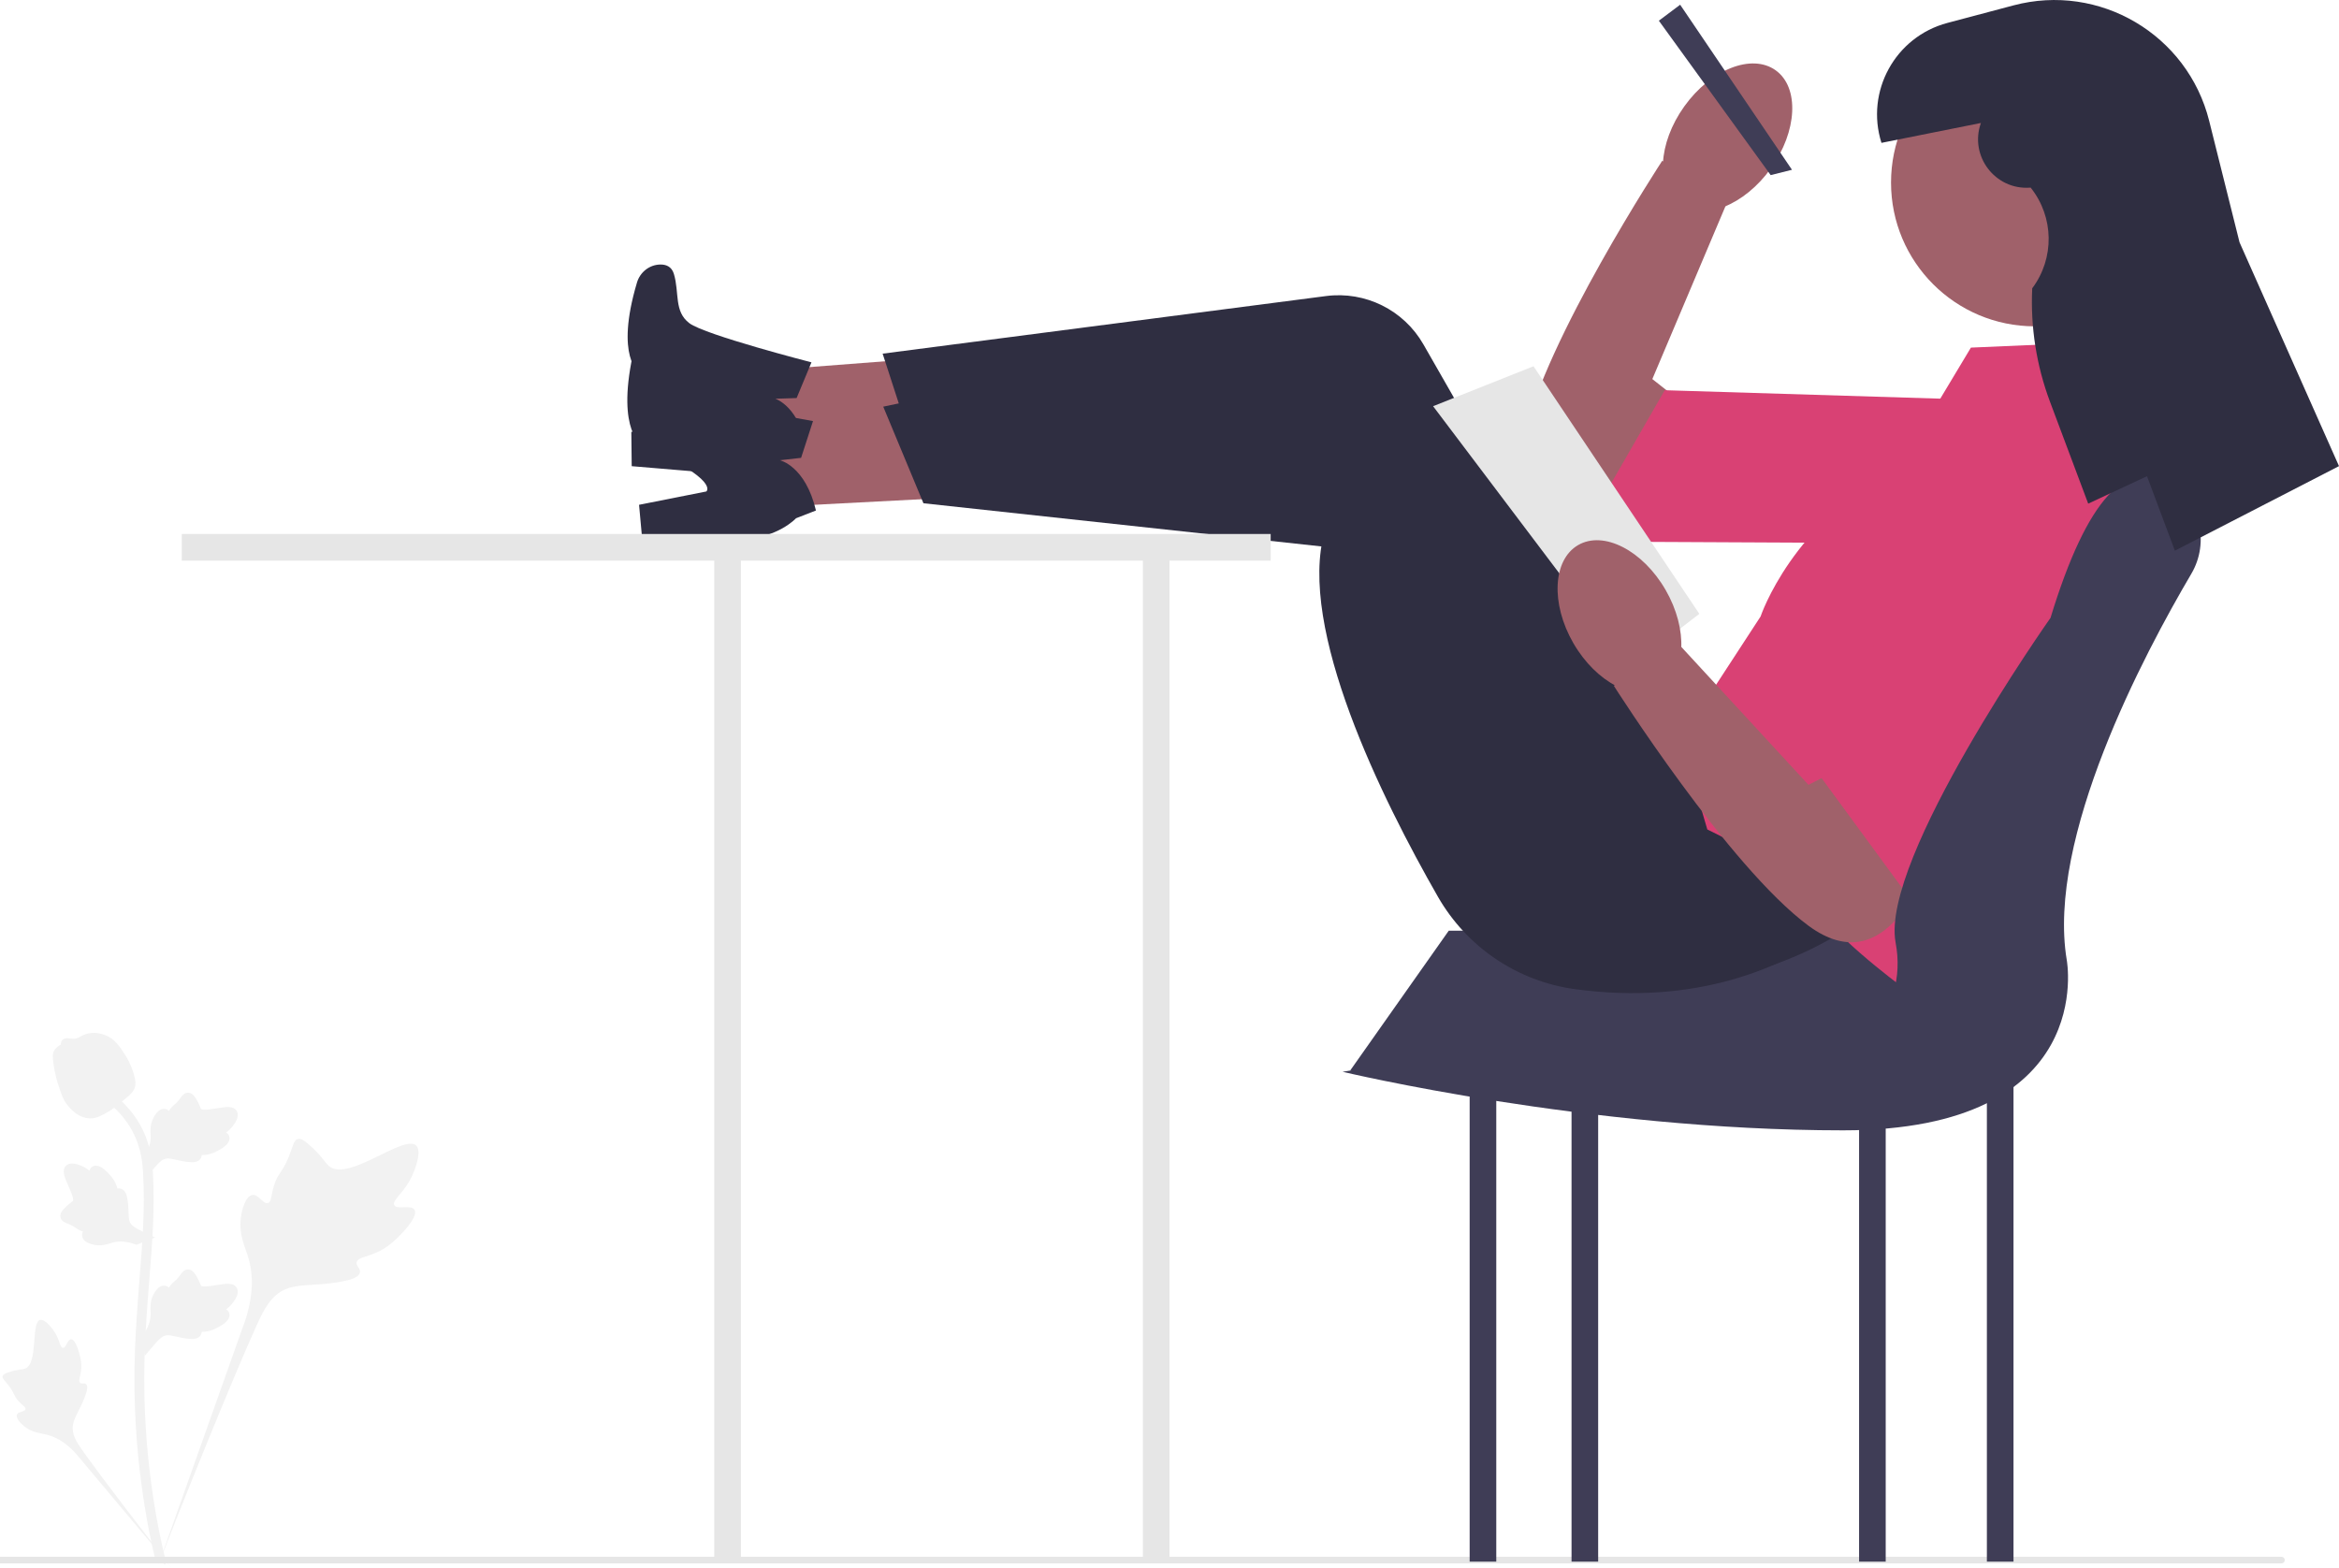
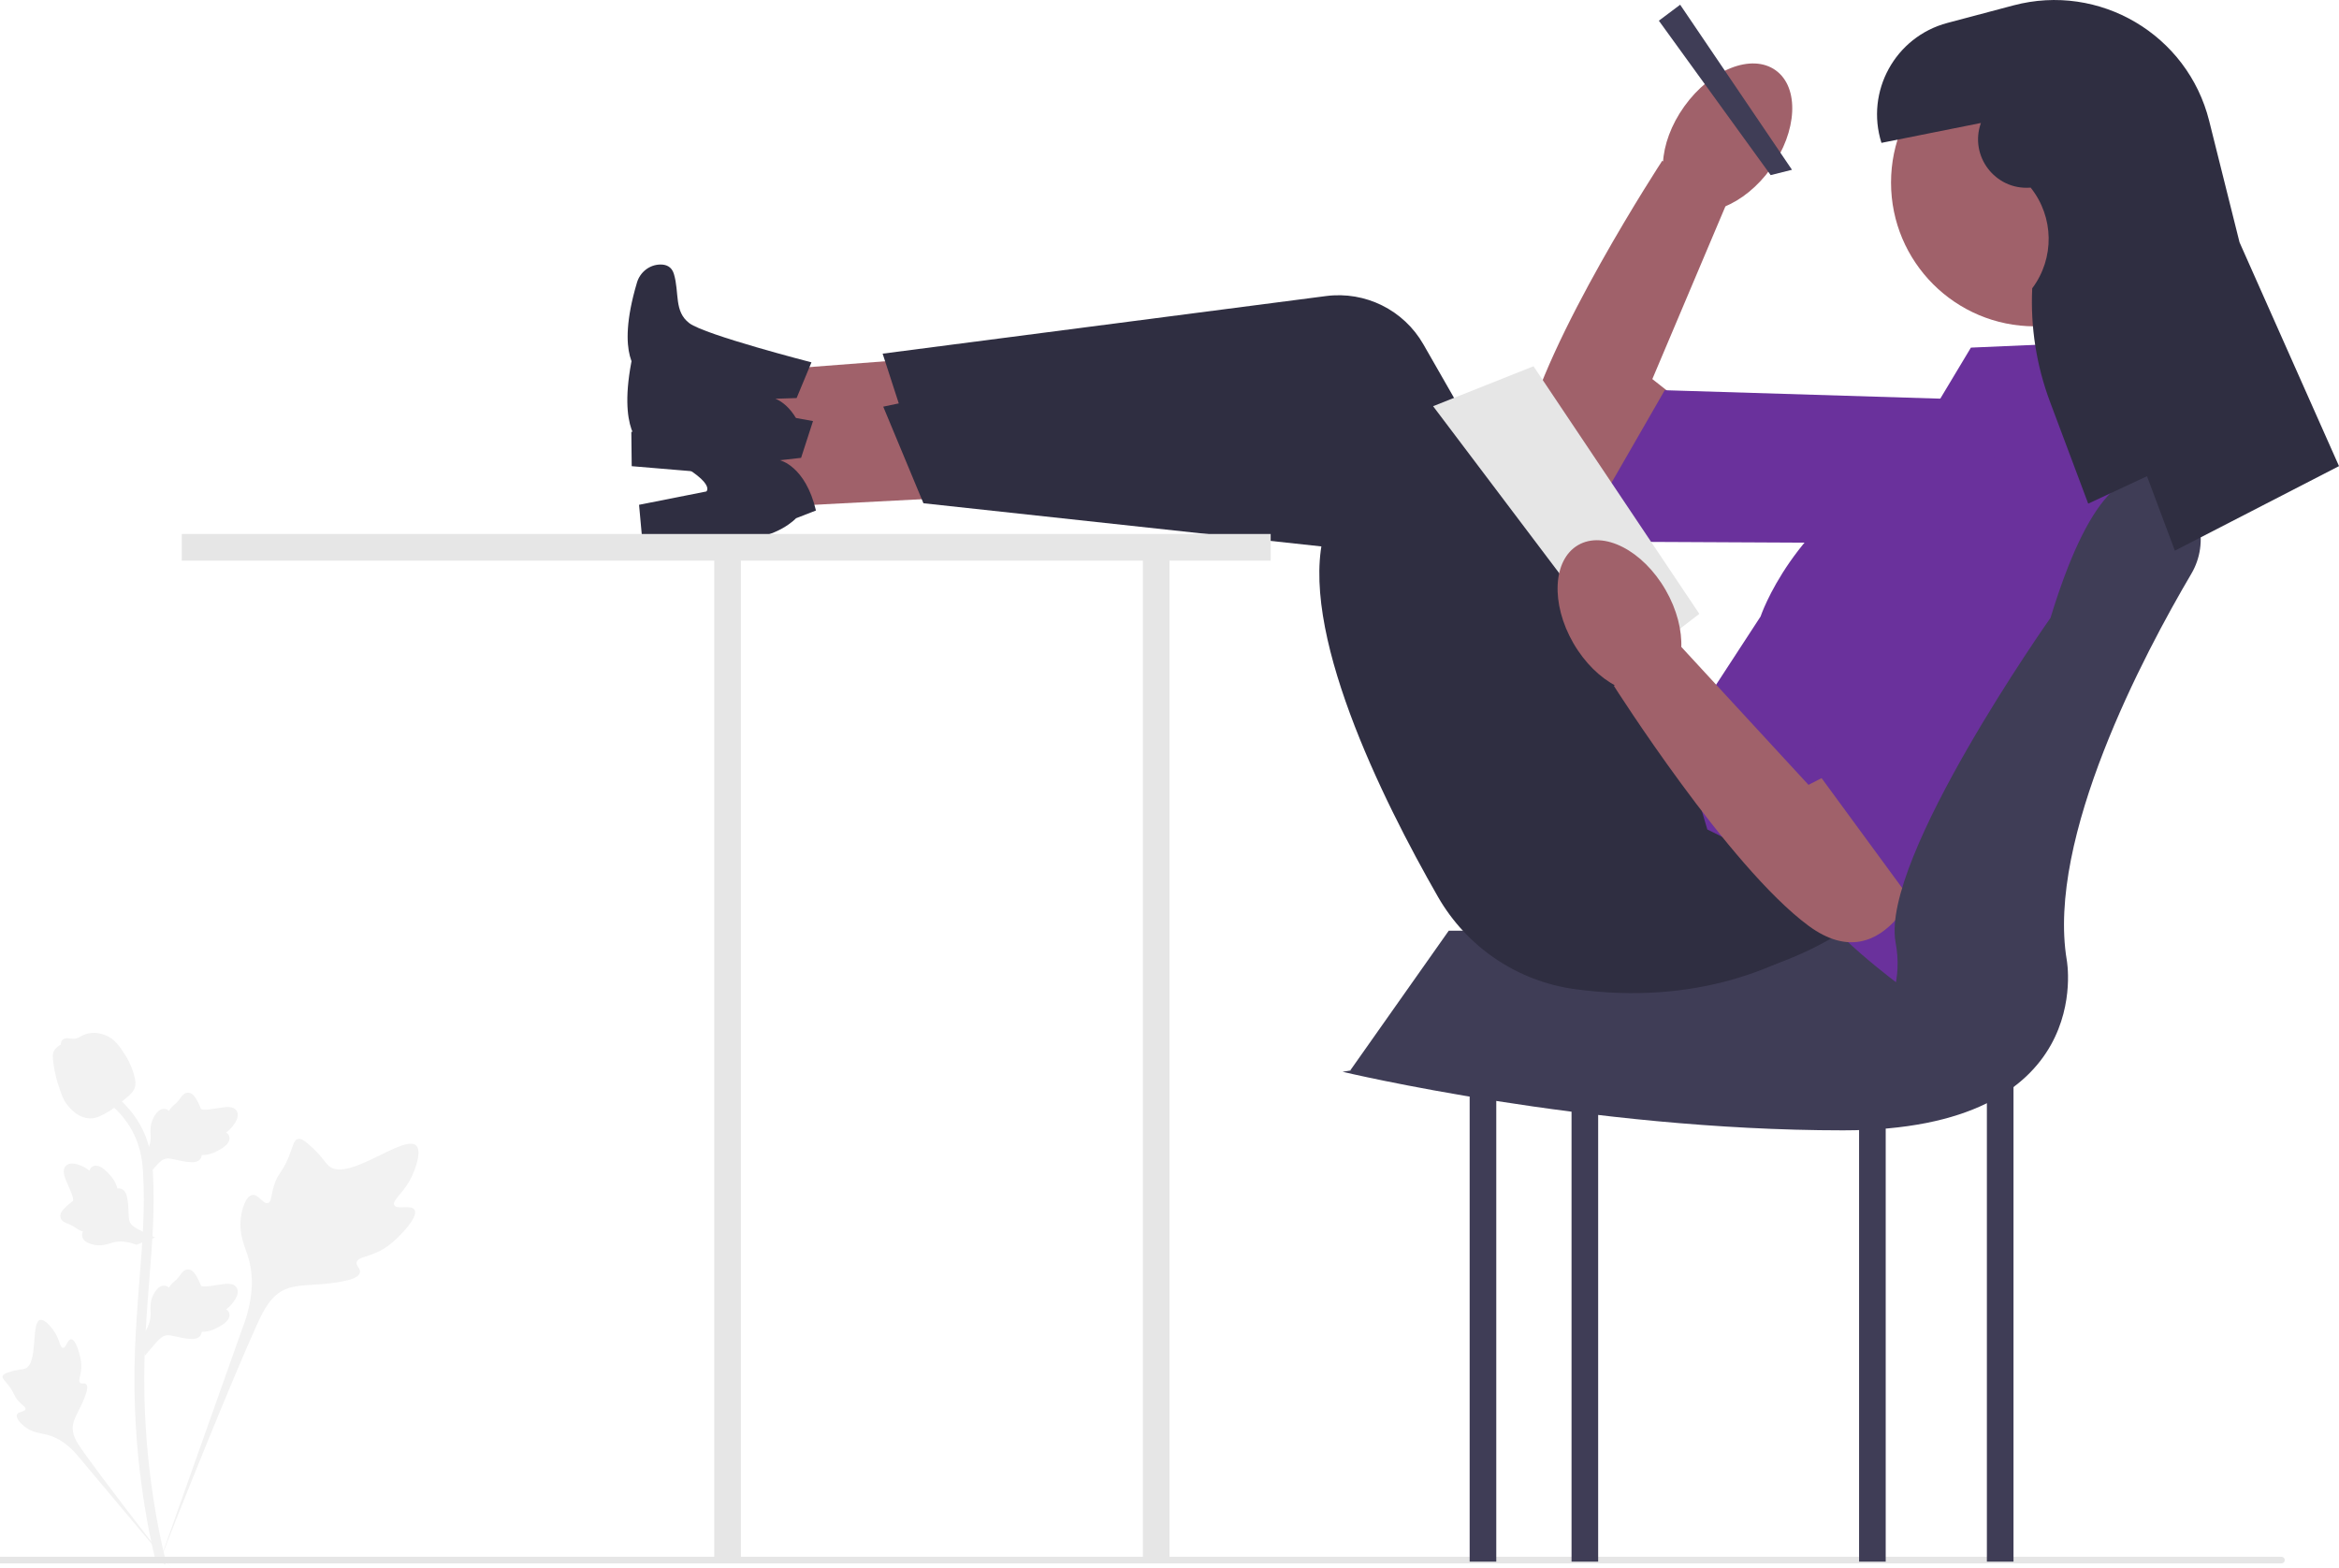
<svg xmlns="http://www.w3.org/2000/svg" width="596.882" height="400.001" viewBox="0 0 596.882 400.001" role="img" artist="Katerina Limpitsouni" source="https://undraw.co/">
  <g>
    <path d="M105.784,308.736c-.844-1.424-4.497,.101-5.168-1.191-.669-1.287,2.724-3.249,4.663-7.73,.35-.808,2.553-5.9,.922-7.472-3.092-2.978-17.24,9.313-22.191,5.29-1.087-.883-1.846-2.645-5.134-5.506-1.308-1.138-2.099-1.652-2.865-1.461-1.086,.271-1.172,1.725-2.337,4.584-1.747,4.287-2.78,4.028-3.798,7.449-.756,2.539-.583,4.016-1.472,4.303-1.258,.407-2.416-2.286-4.011-2.045-1.627,.246-2.611,3.382-2.922,5.73-.583,4.406,1.035,7.313,1.932,10.371,.975,3.322,1.553,8.375-.698,15.528l-22.277,62.766c4.918-12.879,19.158-48.185,25.142-61.305,1.727-3.787,3.635-7.629,7.551-9.145,3.77-1.46,8.949-.588,15.55-2.179,.771-.186,2.911-.73,3.18-1.988,.223-1.04-1.036-1.621-.842-2.595,.259-1.307,2.734-1.323,5.775-2.831,2.144-1.063,3.48-2.328,4.629-3.415,.346-.328,5.495-5.262,4.371-7.157h-0Z" fill="#f2f2f2" />
    <path d="M18.139,341.778c-.942,.004-1.248,2.236-2.076,2.193-.825-.043-.808-2.275-2.448-4.519-.296-.405-2.159-2.955-3.401-2.608-2.354,.658-.404,11.148-3.806,12.418-.747,.279-1.831,.143-4.184,.931-.936,.314-1.417,.554-1.544,.985-.18,.611,.508,1.073,1.575,2.47,1.6,2.094,1.175,2.527,2.56,4.013,1.028,1.104,1.803,1.445,1.687,1.964-.163,.735-1.819,.526-2.161,1.379-.349,.87,.907,2.257,1.969,3.087,1.994,1.558,3.888,1.602,5.647,2.044,1.912,.48,4.559,1.654,7.42,4.823l24.378,29.044c-4.902-6.13-18.122-23.306-22.835-30.029-1.361-1.941-2.696-3.985-2.31-6.345,.371-2.272,2.293-4.562,3.417-8.261,.131-.432,.481-1.639-.058-2.134-.446-.409-1.095,.041-1.517-.335-.567-.504,.14-1.724,.277-3.651,.097-1.359-.138-2.38-.341-3.258-.061-.265-.997-4.215-2.251-4.21v0Z" fill="#f2f2f2" />
    <path d="M36.939,345.998l-.568-5.068,.259-.384c1.2-1.777,1.812-3.512,1.819-5.159,.001-.262-.011-.524-.023-.79-.049-1.057-.11-2.371,.575-3.903,.384-.854,1.463-2.831,3.086-2.587,.437,.061,.767,.262,1.018,.497,.037-.059,.075-.117,.115-.181,.505-.771,.905-1.101,1.291-1.419,.296-.245,.602-.497,1.082-1.094,.21-.262,.374-.492,.513-.685,.42-.585,.968-1.282,1.935-1.27,1.033,.049,1.574,.903,1.932,1.468,.64,1.008,.93,1.735,1.122,2.217,.07,.176,.149,.374,.19,.436,.333,.489,3.038,.032,4.057-.135,2.289-.382,4.27-.712,5.087,.732,.585,1.033,.151,2.398-1.33,4.168-.461,.551-.952,.969-1.388,1.297,.361,.215,.684,.546,.815,1.065h0c.308,1.228-.748,2.459-3.137,3.663-.593,.301-1.392,.702-2.512,.896-.527,.091-1.002,.113-1.408,.125-.009,.235-.064,.489-.207,.751-.42,.771-1.293,1.138-2.61,1.05-1.449-.076-2.642-.352-3.694-.595-.919-.21-1.711-.389-2.332-.347-1.153,.093-2.041,1.016-3.083,2.212l-2.603,3.042h-0Z" fill="#f2f2f2" />
    <path d="M39.572,315.823l-4.758,1.835-.437-.153c-2.023-.71-3.857-.862-5.452-.451-.254,.065-.504,.143-.759,.223-1.01,.315-2.266,.708-3.922,.434-.924-.155-3.11-.697-3.285-2.329-.052-.438,.059-.809,.222-1.111-.066-.021-.133-.042-.204-.065-.874-.293-1.295-.597-1.7-.889-.312-.224-.633-.456-1.332-.769-.307-.137-.571-.237-.793-.322-.672-.258-1.486-.611-1.719-1.549-.215-1.011,.474-1.751,.93-2.241,.813-.875,1.442-1.34,1.86-1.648,.153-.112,.324-.239,.373-.294,.389-.446-.74-2.947-1.159-3.891-.95-2.118-1.772-3.95-.582-5.106,.851-.828,2.282-.754,4.369,.229,.65,.307,1.179,.675,1.607,1.013,.117-.404,.354-.8,.823-1.058h0c1.11-.61,2.569,.099,4.339,2.105,.442,.498,1.033,1.169,1.504,2.203,.221,.487,.363,.941,.478,1.331,.229-.051,.49-.063,.779,.009,.852,.21,1.429,.962,1.678,2.258,.294,1.421,.329,2.645,.362,3.724,.03,.942,.058,1.753,.255,2.344,.382,1.091,1.5,1.717,2.922,2.421l3.603,1.746-0,0Z" fill="#f2f2f2" />
    <path d="M36.939,300.892l-.568-5.068,.259-.384c1.2-1.777,1.812-3.512,1.819-5.159,.001-.262-.011-.524-.023-.79-.049-1.057-.11-2.371,.575-3.903,.384-.854,1.463-2.831,3.086-2.587,.437,.061,.767,.262,1.018,.497,.037-.059,.075-.117,.115-.181,.505-.771,.905-1.101,1.291-1.419,.296-.245,.602-.497,1.082-1.094,.21-.262,.374-.492,.513-.685,.42-.585,.968-1.282,1.935-1.27,1.033,.049,1.574,.903,1.932,1.468,.64,1.008,.93,1.735,1.122,2.217,.07,.176,.149,.374,.19,.436,.333,.489,3.038,.032,4.057-.135,2.289-.382,4.27-.712,5.087,.732,.585,1.033,.151,2.398-1.33,4.168-.461,.551-.952,.969-1.388,1.297,.361,.215,.684,.546,.815,1.065h0c.308,1.228-.748,2.459-3.137,3.663-.593,.301-1.392,.702-2.512,.896-.527,.091-1.002,.113-1.408,.125-.009,.235-.064,.489-.207,.751-.42,.771-1.293,1.138-2.61,1.05-1.449-.076-2.642-.352-3.694-.595-.919-.21-1.711-.389-2.332-.347-1.153,.093-2.041,1.016-3.083,2.212l-2.603,3.042h-0Z" fill="#f2f2f2" />
    <path d="M42.124,399.269l-1.062-.666-.257-1.226,.257,1.226-1.238,.142c-.02-.115-.087-.379-.188-.793-.554-2.266-2.244-9.162-3.654-20.023-.984-7.581-1.541-15.376-1.656-23.17-.115-7.807,.255-13.717,.551-18.467,.224-3.583,.496-6.994,.762-10.317,.71-8.878,1.379-17.265,.881-26.55-.11-2.073-.341-6.387-2.862-10.978-1.462-2.663-3.476-5.027-5.987-7.023l1.561-1.963c2.771,2.207,5,4.826,6.623,7.782,2.795,5.09,3.047,9.791,3.168,12.05,.507,9.449-.17,17.916-.887,26.88-.264,3.311-.536,6.708-.759,10.276-.294,4.706-.66,10.565-.546,18.271,.113,7.701,.663,15.4,1.634,22.886,1.392,10.724,3.058,17.517,3.605,19.749,.291,1.192,.352,1.441,.054,1.914v-0Z" fill="#f2f2f2" />
    <path d="M23.075,285.406c-.103,0-.207-.002-.312-.01-2.134-.115-4.11-1.392-5.875-3.796-.827-1.131-1.251-2.42-2.095-4.992-.131-.396-.767-2.408-1.154-5.176-.253-1.808-.221-2.565,.137-3.233,.398-.744,1.041-1.263,1.766-1.613-.032-.24-.006-.487,.098-.739,.427-1.045,1.563-.908,2.177-.842,.311,.039,.699,.091,1.117,.069,.658-.032,1.012-.228,1.548-.521,.513-.281,1.15-.631,2.096-.825,1.865-.389,3.427,.14,3.942,.313,2.71,.903,4.046,3.01,5.593,5.45,.308,.489,1.367,2.271,2.065,4.713,.504,1.762,.433,2.545,.281,3.128-.308,1.197-1.036,1.882-2.885,3.394-1.931,1.583-2.9,2.376-3.732,2.858-1.937,1.118-3.153,1.821-4.768,1.821v0Z" fill="#f2f2f2" />
  </g>
  <path d="M583.04,398.13h0c0,.464-.376,.84-.84,.84H0v-1.68H582.2c.464,0,.84,.376,.84,.84Z" fill="#e6e6e6" />
  <g>
    <g>
      <path d="M414.967,132.595s-31.339,3.769-26.053-21.009c5.286-24.778,35.259-70.545,35.259-70.545l17.009,9.539-19.527,46.158,8.406,6.632-15.094,29.226Z" fill="#a0616a" />
-       <polygon points="517.666 102.43 513.25 138.75 402.592 138.208 424.816 99.583 517.666 102.43" fill="#d94174" />
+       <polygon points="517.666 102.43 513.25 138.75 402.592 138.208 424.816 99.583 517.666 102.43" fill="#6A319C" />
      <ellipse cx="440.857" cy="35.06" rx="21.062" ry="13.588" transform="translate(155.6948 373.0935) rotate(-54.39629)" fill="#a0616a" />
    </g>
    <rect x="431.611" y="316.316" width="157.624" height="6.794" transform="translate(190.7093 830.1362) rotate(-90)" fill="#3f3d56" />
    <rect x="398.999" y="316.316" width="157.624" height="6.794" transform="translate(158.0973 797.5243) rotate(-90)" fill="#3f3d56" />
    <rect x="166.639" y="266.719" width="256.819" height="6.794" transform="translate(24.93198 565.1643) rotate(-90)" fill="#e6e6e6" />
    <rect x="325.622" y="316.316" width="157.624" height="6.794" transform="translate(84.72051 724.1474) rotate(-90)" fill="#3f3d56" />
    <rect x="299.622" y="316.316" width="157.624" height="6.794" transform="translate(58.72051 698.1474) rotate(-90)" fill="#3f3d56" />
    <polygon points="500.911 237.504 369.709 237.504 344.541 273.204 475.093 280.987 500.911 237.504" fill="#3f3d56" />
    <g>
      <g>
        <polygon points="260.667 115.362 261.263 89.472 182.077 95.563 181.672 113.106 260.667 115.362" fill="#a0616a" />
        <path d="M207.074,92.47l-3.787,9.112-5.439,.174s6.368,1.95,8.138,13.522l-5.226,1.567s-5.019,4.683-14.401,4.228l-25.155-2.104-.097-8.769,17.386-2.009s3.874-2.549-15.303-13.027c0,0-6.353-3.885-.639-23.068,.785-2.637,3.157-4.53,5.908-4.59,1.518-.033,2.94,.512,3.508,2.398,1.445,4.799-.017,9.584,3.955,12.579,3.972,2.996,31.154,9.988,31.154,9.988Z" fill="#2f2e41" />
      </g>
      <path d="M491.092,214.34s-27.322,46.469-89.145,38.095c-14.712-1.993-27.656-10.74-35.03-23.626-14.253-24.906-35.896-68.515-28.88-93.209l-104.562-19.956-8.238-25.394,113.163-14.7c10.01-1.3,19.815,3.567,24.83,12.327l55.124,96.268,16.433,1.794,56.305,28.401Z" fill="#2f2e41" />
    </g>
    <g>
      <g>
        <polygon points="262.731 125.96 261.242 100.106 182.803 112.548 183.811 130.067 262.731 125.96" fill="#a0616a" />
        <path d="M207.471,107.454l-3.042,9.387-5.408,.611s6.505,1.432,9.199,12.824l-5.083,1.982s-4.626,5.071-14.014,5.373l-25.243-.074-.802-8.733,17.168-3.401s3.656-2.852-16.302-11.753c0,0-6.645-3.361-2.493-22.942,.571-2.691,2.783-4.77,5.519-5.05,1.51-.155,2.972,.274,3.69,2.108,1.827,4.667,.754,9.554,4.954,12.22,4.2,2.667,31.856,7.45,31.856,7.45Z" fill="#2f2e41" />
      </g>
      <path d="M500.372,206.08s-23.495,48.517-85.792,45.143c-14.825-.803-28.43-8.48-36.817-20.731-16.211-23.678-41.292-65.405-36.285-90.583l-105.829-11.479-10.255-24.649,111.613-23.756c9.873-2.101,20.038,1.962,25.742,10.289l62.691,91.521,16.524,.466,58.408,23.779Z" fill="#2f2e41" />
    </g>
    <polygon points="428.754 1.206 423.319 5.283 451.854 44.689 457.289 43.33 428.754 1.206" fill="#3f3d56" />
-     <path d="M502.949,88.712l31.253-1.359,13.588,61.147s-28.535,107.348-62.506,103.271c0,0-21.062-15.627-21.062-21.062s-28.535-19.024-28.535-19.024l-6.794-23.1,20.382-31.253s8.153-24.459,35.33-38.047l18.344-30.574Z" fill="#d94174" />
+     <path d="M502.949,88.712l31.253-1.359,13.588,61.147s-28.535,107.348-62.506,103.271c0,0-21.062-15.627-21.062-21.062s-28.535-19.024-28.535-19.024l-6.794-23.1,20.382-31.253s8.153-24.459,35.33-38.047l18.344-30.574Z" fill="#6A319C" />
    <polygon points="324.263 136.271 46.382 136.271 46.382 143.066 182.265 143.066 182.265 398.526 189.059 398.526 189.059 143.066 324.263 143.066 324.263 136.271" fill="#e6e6e6" />
    <circle cx="519.255" cy="46.589" r="36.688" fill="#a0616a" />
    <polygon points="391.332 93.468 365.707 103.659 415.984 170.242 433.649 156.654 391.332 93.468" fill="#e6e6e6" />
    <g>
      <path d="M491.399,221.198s-9.512,30.098-29.894,15.049-49.683-61.249-49.683-61.249l15.712-11.55,33.971,36.849,9.512-4.916,20.382,25.818Z" fill="#a0616a" />
-       <polygon points="506.346 115.21 537.599 134.233 491.399 234.787 461.505 194.022 506.346 115.21" fill="#d94174" />
+       <polygon points="506.346 115.21 537.599 134.233 491.399 234.787 461.505 194.022 506.346 115.21" fill="#6A319C" />
      <ellipse cx="413.266" cy="157.333" rx="13.588" ry="21.062" transform="translate(-23.29944 227.7118) rotate(-30)" fill="#a0616a" />
    </g>
    <path d="M523.267,157.67c9.416-30.869,19.52-40.637,30.144-34.521,8.086,4.655,10.52,15.252,5.781,23.289-12.079,20.487-36.97,67.428-31.785,98.539,0,0,8.153,43.483-57.071,43.483-65.224,0-127.73-14.947-127.73-14.947l33.971-5.435,77.254,5.518c17.651,1.261,32.527-13.842,30.169-31.379-.078-.579-.17-1.164-.278-1.756-3.873-21.301,39.545-82.79,39.545-82.79Z" fill="#3f3d56" />
  </g>
  <path d="M505.504,31.38c-2.997,8.392,3.588,17.106,12.48,16.513l.212-.014h0c5.977,7.471,6.142,18.04,.401,25.694h0c-.472,9.865,1.074,19.723,4.542,28.971l9.744,25.983,15-7,7.118,19,41.882-21.575-25.383-57.111-7.746-30.984c-5.511-22.044-27.997-35.313-49.958-29.479l-16.849,4.475c-13.311,3.536-20.972,17.472-16.825,30.605v0l25.383-5.077" fill="#2f2e41" />
</svg>
